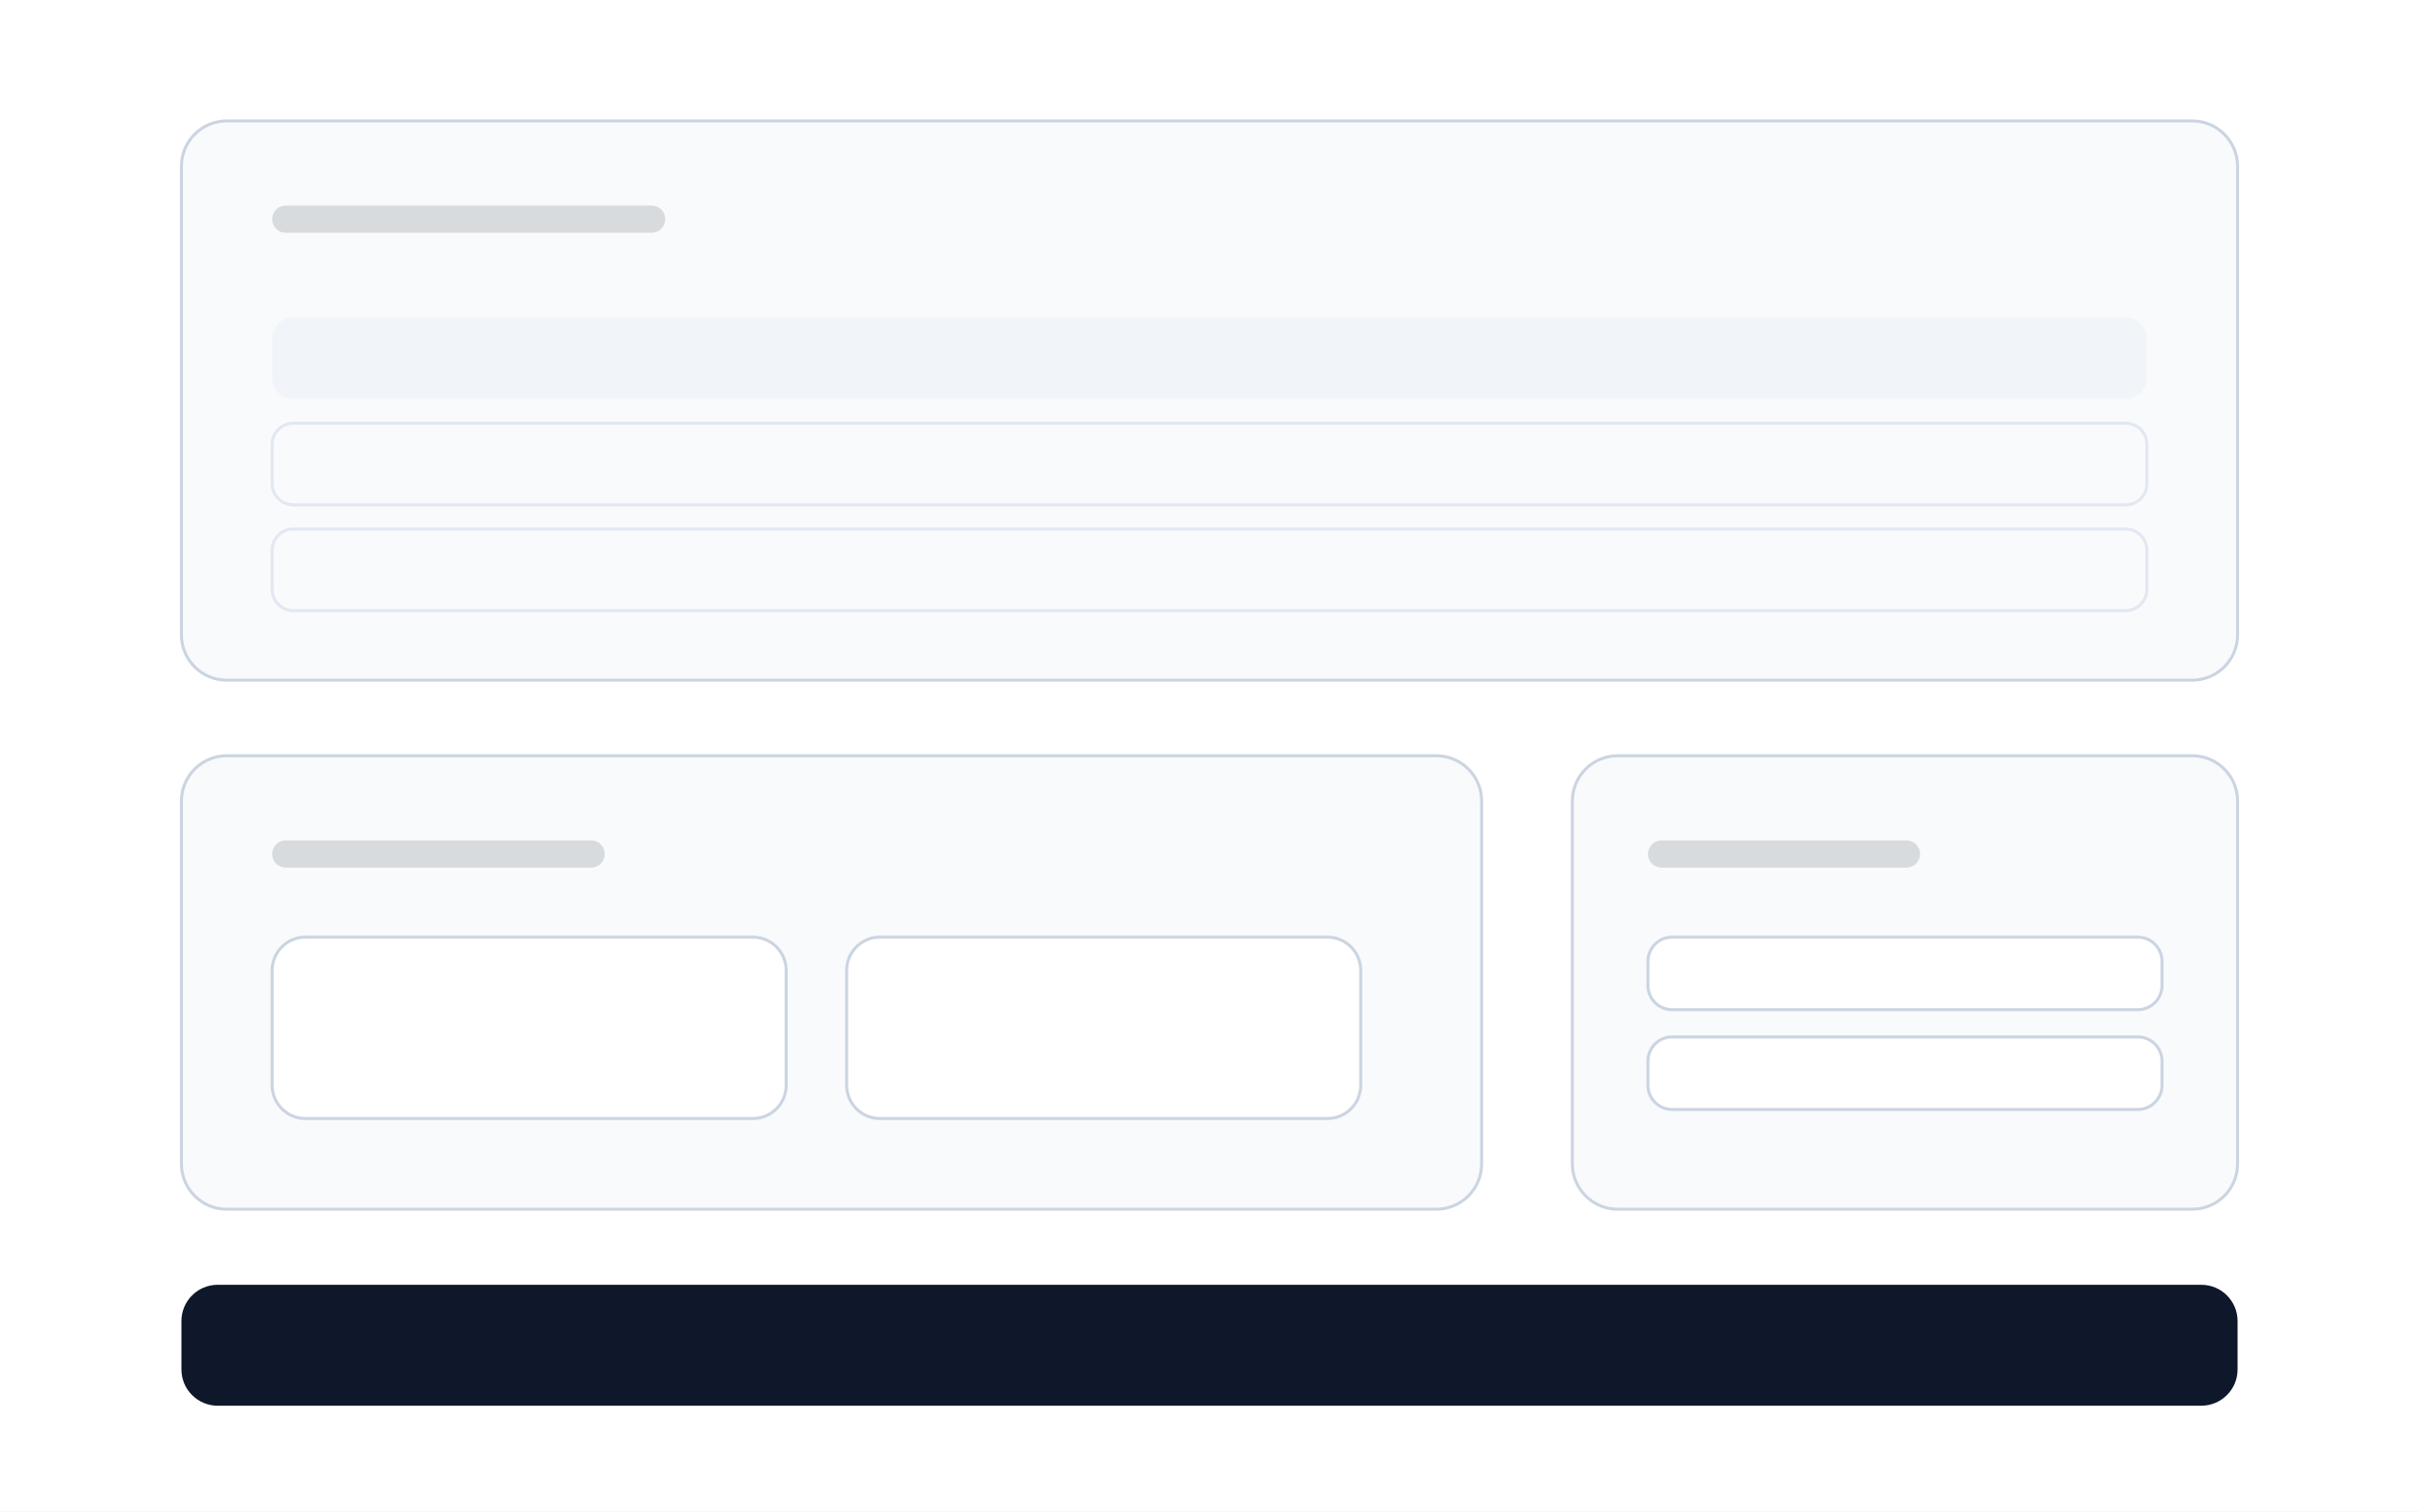
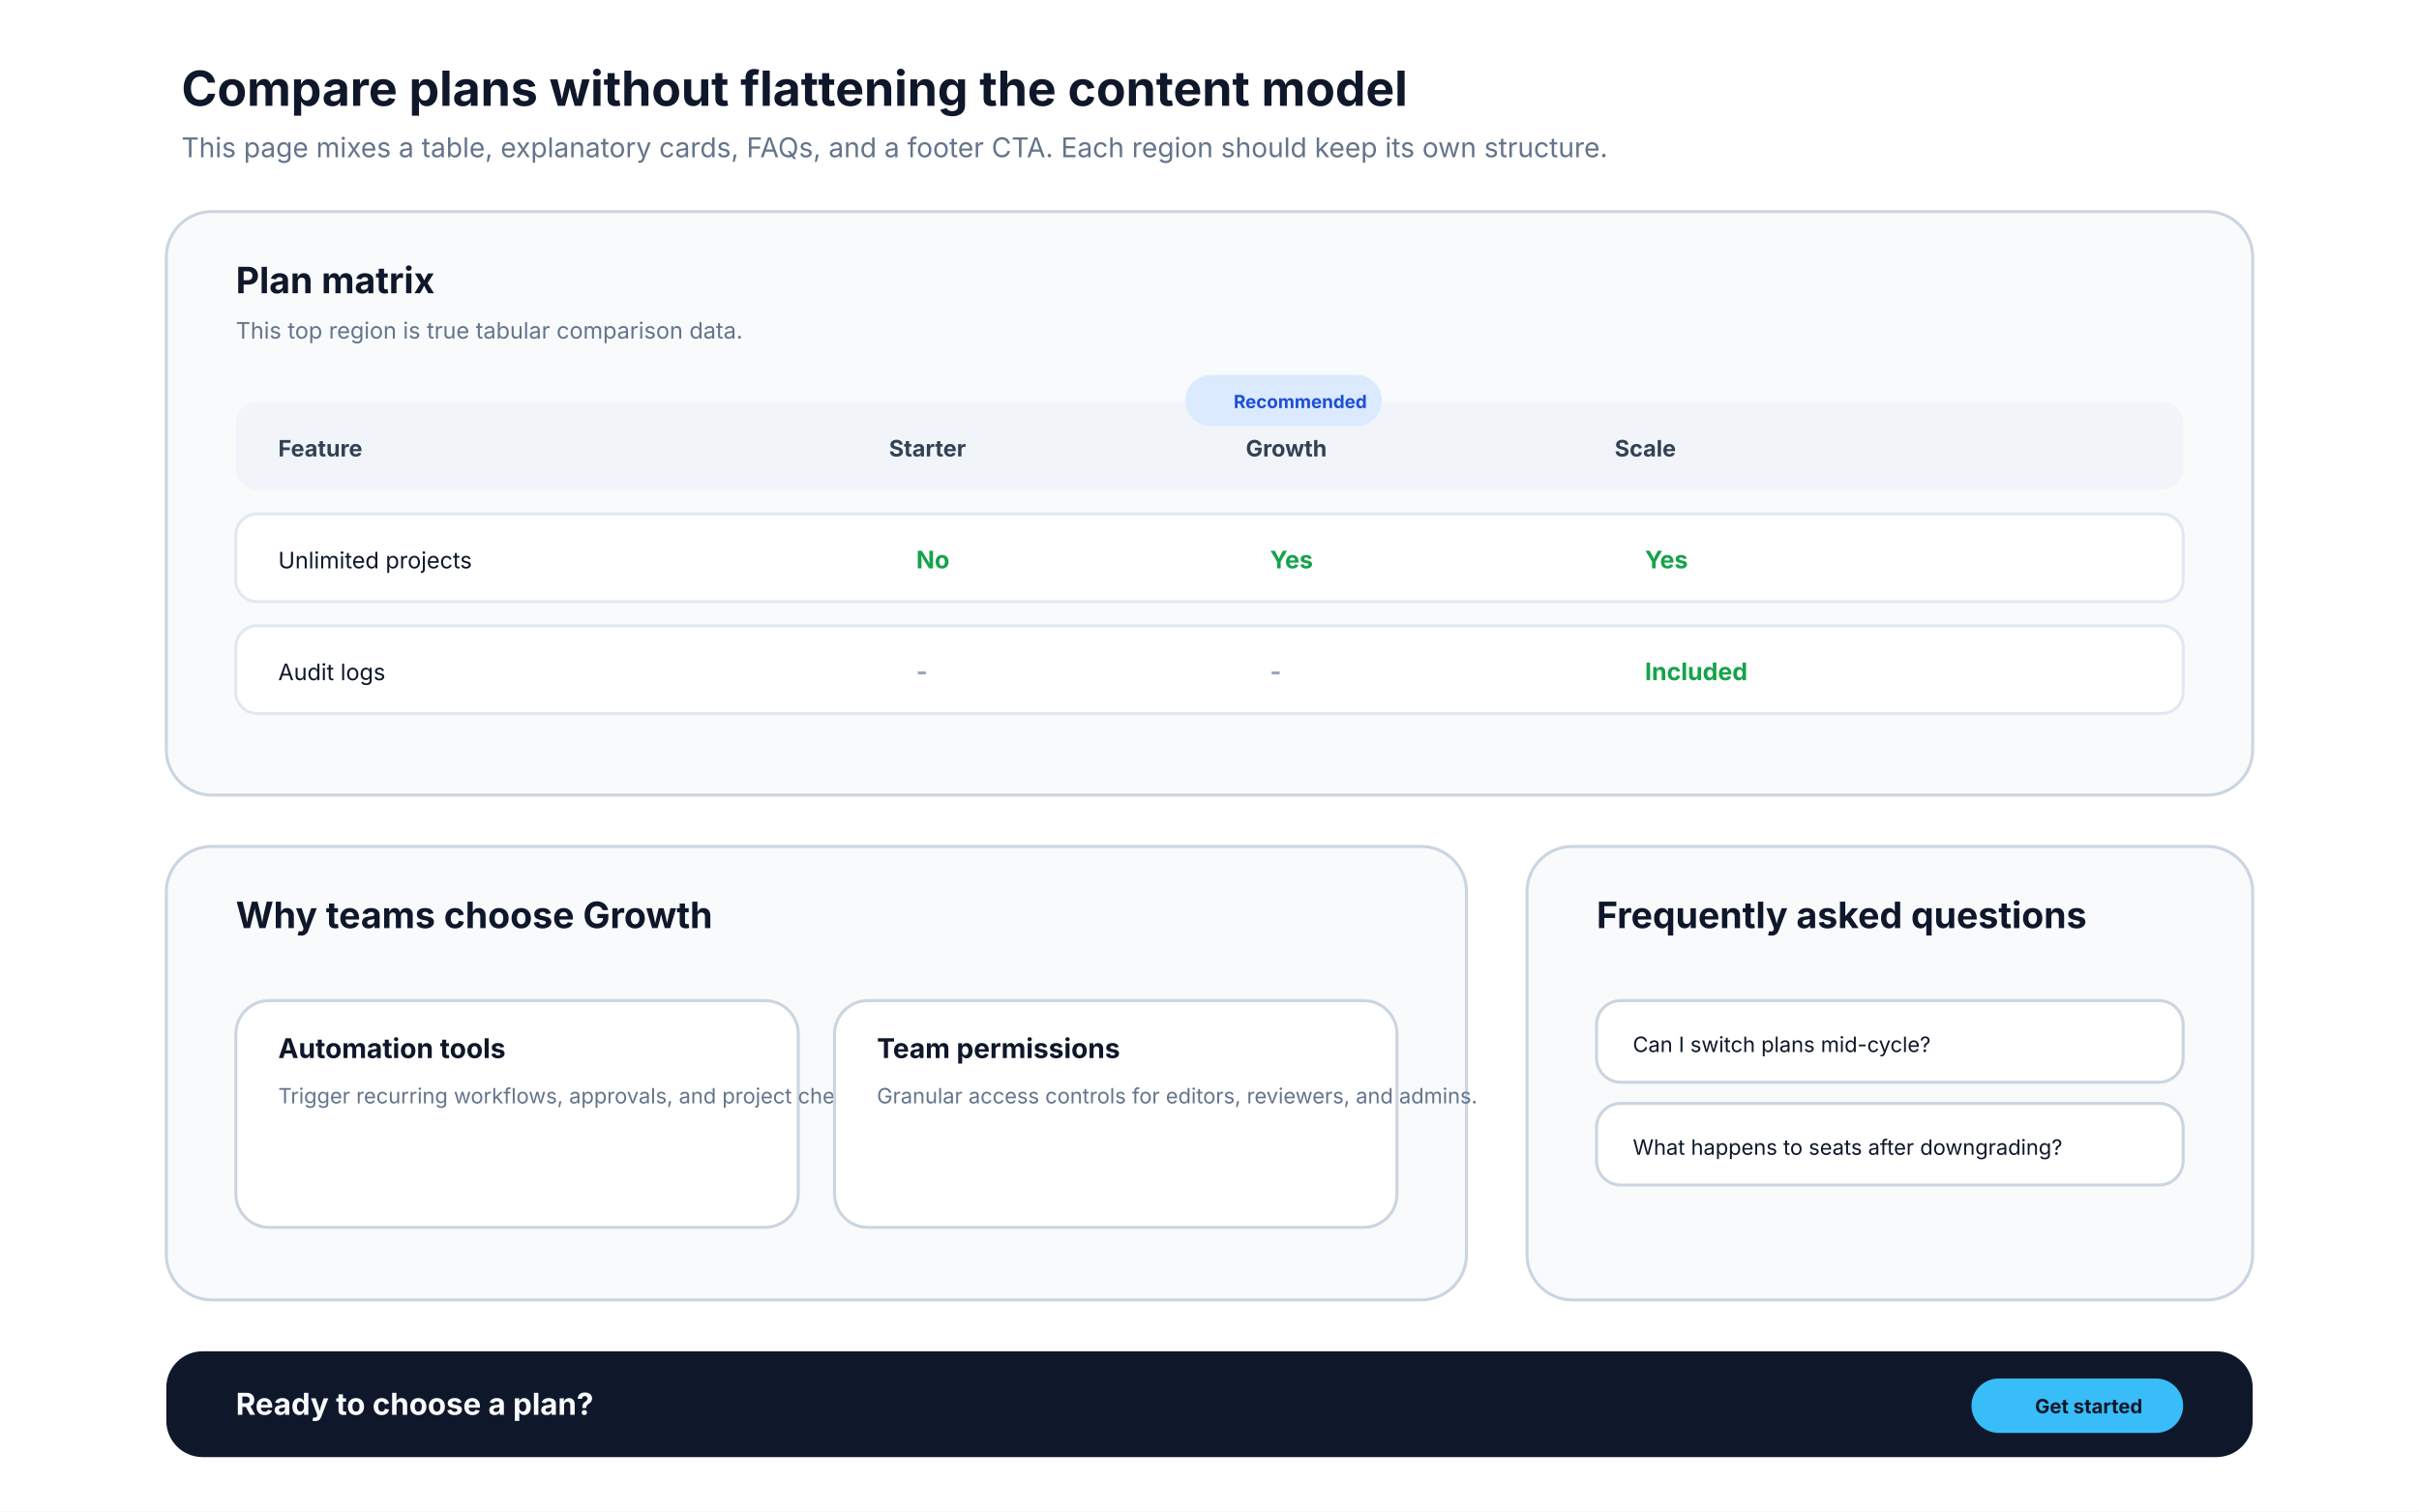
<svg xmlns="http://www.w3.org/2000/svg" width="1600" height="1000" viewBox="0 0 1600 1000" fill="none">
  <rect width="1600" height="1000" fill="#FFFFFF" />
-   <rect x="120" y="80" width="1360" height="370" rx="30" fill="#F8FAFC" stroke="#CBD5E1" stroke-width="2" />
-   <rect x="180" y="136" width="260" height="18" rx="9" fill="#0F172A" fill-opacity=".14" />
-   <rect x="180" y="210" width="1240" height="54" rx="14" fill="#F1F5F9" />
-   <rect x="180" y="280" width="1240" height="54" rx="14" fill="#F8FAFC" stroke="#E2E8F0" stroke-width="2" />
-   <rect x="180" y="350" width="1240" height="54" rx="14" fill="#F8FAFC" stroke="#E2E8F0" stroke-width="2" />
-   <rect x="120" y="500" width="860" height="300" rx="30" fill="#F8FAFC" stroke="#CBD5E1" stroke-width="2" />
-   <rect x="1040" y="500" width="440" height="300" rx="30" fill="#F8FAFC" stroke="#CBD5E1" stroke-width="2" />
-   <rect x="180" y="556" width="220" height="18" rx="9" fill="#0F172A" fill-opacity=".14" />
-   <rect x="180" y="620" width="340" height="120" rx="22" fill="#FFFFFF" stroke="#CBD5E1" stroke-width="2" />
-   <rect x="560" y="620" width="340" height="120" rx="22" fill="#FFFFFF" stroke="#CBD5E1" stroke-width="2" />
-   <rect x="1090" y="556" width="180" height="18" rx="9" fill="#0F172A" fill-opacity=".14" />
-   <rect x="1090" y="620" width="340" height="48" rx="16" fill="#FFFFFF" stroke="#CBD5E1" stroke-width="2" />
-   <rect x="1090" y="686" width="340" height="48" rx="16" fill="#FFFFFF" stroke="#CBD5E1" stroke-width="2" />
-   <rect x="120" y="850" width="1360" height="80" rx="24" fill="#0F172A" />
+   <text x="120" y="70" fill="#0F172A" font-family="Inter, Arial, sans-serif" font-size="32" font-weight="700">Compare plans without flattening the content model</text>
+   <text x="120" y="104" fill="#64748B" font-family="Inter, Arial, sans-serif" font-size="18">This page mixes a table, explanatory cards, FAQs, and a footer CTA. Each region should keep its own structure.</text>
+   <rect x="110" y="140" width="1380" height="386" rx="30" fill="#F8FAFC" stroke="#CBD5E1" stroke-width="2" />
+   <text x="156" y="194" fill="#0F172A" font-family="Inter, Arial, sans-serif" font-size="24" font-weight="700">Plan matrix</text>
+   <text x="156" y="224" fill="#64748B" font-family="Inter, Arial, sans-serif" font-size="15">This top region is true tabular comparison data.</text>
+   <rect x="156" y="266" width="1288" height="58" rx="14" fill="#F1F5F9" />
+   <text x="184" y="302" fill="#334155" font-family="Inter, Arial, sans-serif" font-size="15" font-weight="700">Feature</text>
+   <text x="588" y="302" fill="#334155" font-family="Inter, Arial, sans-serif" font-size="15" font-weight="700">Starter</text>
+   <text x="824" y="302" fill="#334155" font-family="Inter, Arial, sans-serif" font-size="15" font-weight="700">Growth</text>
+   <text x="1068" y="302" fill="#334155" font-family="Inter, Arial, sans-serif" font-size="15" font-weight="700">Scale</text>
+   <rect x="784" y="248" width="130" height="34" rx="17" fill="#DBEAFE" />
+   <text x="816" y="270" fill="#1D4ED8" font-family="Inter, Arial, sans-serif" font-size="12" font-weight="700">Recommended</text>
+   <rect x="156" y="340" width="1288" height="58" rx="14" fill="#FFFFFF" stroke="#E2E8F0" stroke-width="2" />
+   <text x="184" y="376" fill="#0F172A" font-family="Inter, Arial, sans-serif" font-size="15">Unlimited projects</text>
+   <text x="606" y="376" fill="#16A34A" font-family="Inter, Arial, sans-serif" font-size="16" font-weight="700">No</text>
+   <text x="840" y="376" fill="#16A34A" font-family="Inter, Arial, sans-serif" font-size="16" font-weight="700">Yes</text>
+   <text x="1088" y="376" fill="#16A34A" font-family="Inter, Arial, sans-serif" font-size="16" font-weight="700">Yes</text>
+   <rect x="156" y="414" width="1288" height="58" rx="14" fill="#FFFFFF" stroke="#E2E8F0" stroke-width="2" />
+   <text x="184" y="450" fill="#0F172A" font-family="Inter, Arial, sans-serif" font-size="15">Audit logs</text>
+   <text x="606" y="450" fill="#94A3B8" font-family="Inter, Arial, sans-serif" font-size="16" font-weight="700">-</text>
+   <text x="840" y="450" fill="#94A3B8" font-family="Inter, Arial, sans-serif" font-size="16" font-weight="700">-</text>
+   <text x="1088" y="450" fill="#16A34A" font-family="Inter, Arial, sans-serif" font-size="16" font-weight="700">Included</text>
+   <rect x="110" y="560" width="860" height="300" rx="30" fill="#F8FAFC" stroke="#CBD5E1" stroke-width="2" />
+   <text x="156" y="614" fill="#0F172A" font-family="Inter, Arial, sans-serif" font-size="24" font-weight="700">Why teams choose Growth</text>
+   <rect x="156" y="662" width="372" height="150" rx="22" fill="#FFFFFF" stroke="#CBD5E1" stroke-width="2" />
+   <text x="184" y="700" fill="#0F172A" font-family="Inter, Arial, sans-serif" font-size="18" font-weight="700">Automation tools</text>
+   <text x="184" y="730" fill="#64748B" font-family="Inter, Arial, sans-serif" font-size="14">Trigger recurring workflows, approvals, and project checks.</text>
+   <rect x="552" y="662" width="372" height="150" rx="22" fill="#FFFFFF" stroke="#CBD5E1" stroke-width="2" />
+   <text x="580" y="700" fill="#0F172A" font-family="Inter, Arial, sans-serif" font-size="18" font-weight="700">Team permissions</text>
+   <text x="580" y="730" fill="#64748B" font-family="Inter, Arial, sans-serif" font-size="14">Granular access controls for editors, reviewers, and admins.</text>
+   <rect x="1010" y="560" width="480" height="300" rx="30" fill="#F8FAFC" stroke="#CBD5E1" stroke-width="2" />
+   <text x="1056" y="614" fill="#0F172A" font-family="Inter, Arial, sans-serif" font-size="24" font-weight="700">Frequently asked questions</text>
+   <rect x="1056" y="662" width="388" height="54" rx="16" fill="#FFFFFF" stroke="#CBD5E1" stroke-width="2" />
+   <text x="1080" y="696" fill="#0F172A" font-family="Inter, Arial, sans-serif" font-size="14">Can I switch plans mid-cycle?</text>
+   <rect x="1056" y="730" width="388" height="54" rx="16" fill="#FFFFFF" stroke="#CBD5E1" stroke-width="2" />
+   <text x="1080" y="764" fill="#0F172A" font-family="Inter, Arial, sans-serif" font-size="14">What happens to seats after downgrading?</text>
+   <rect x="110" y="894" width="1380" height="70" rx="24" fill="#0F172A" />
+   <text x="156" y="936" fill="#F8FAFC" font-family="Inter, Arial, sans-serif" font-size="20" font-weight="700">Ready to choose a plan?</text>
+   <rect x="1304" y="912" width="140" height="36" rx="18" fill="#38BDF8" />
+   <text x="1346" y="935" fill="#0F172A" font-family="Inter, Arial, sans-serif" font-size="13" font-weight="700">Get started</text>
</svg>
